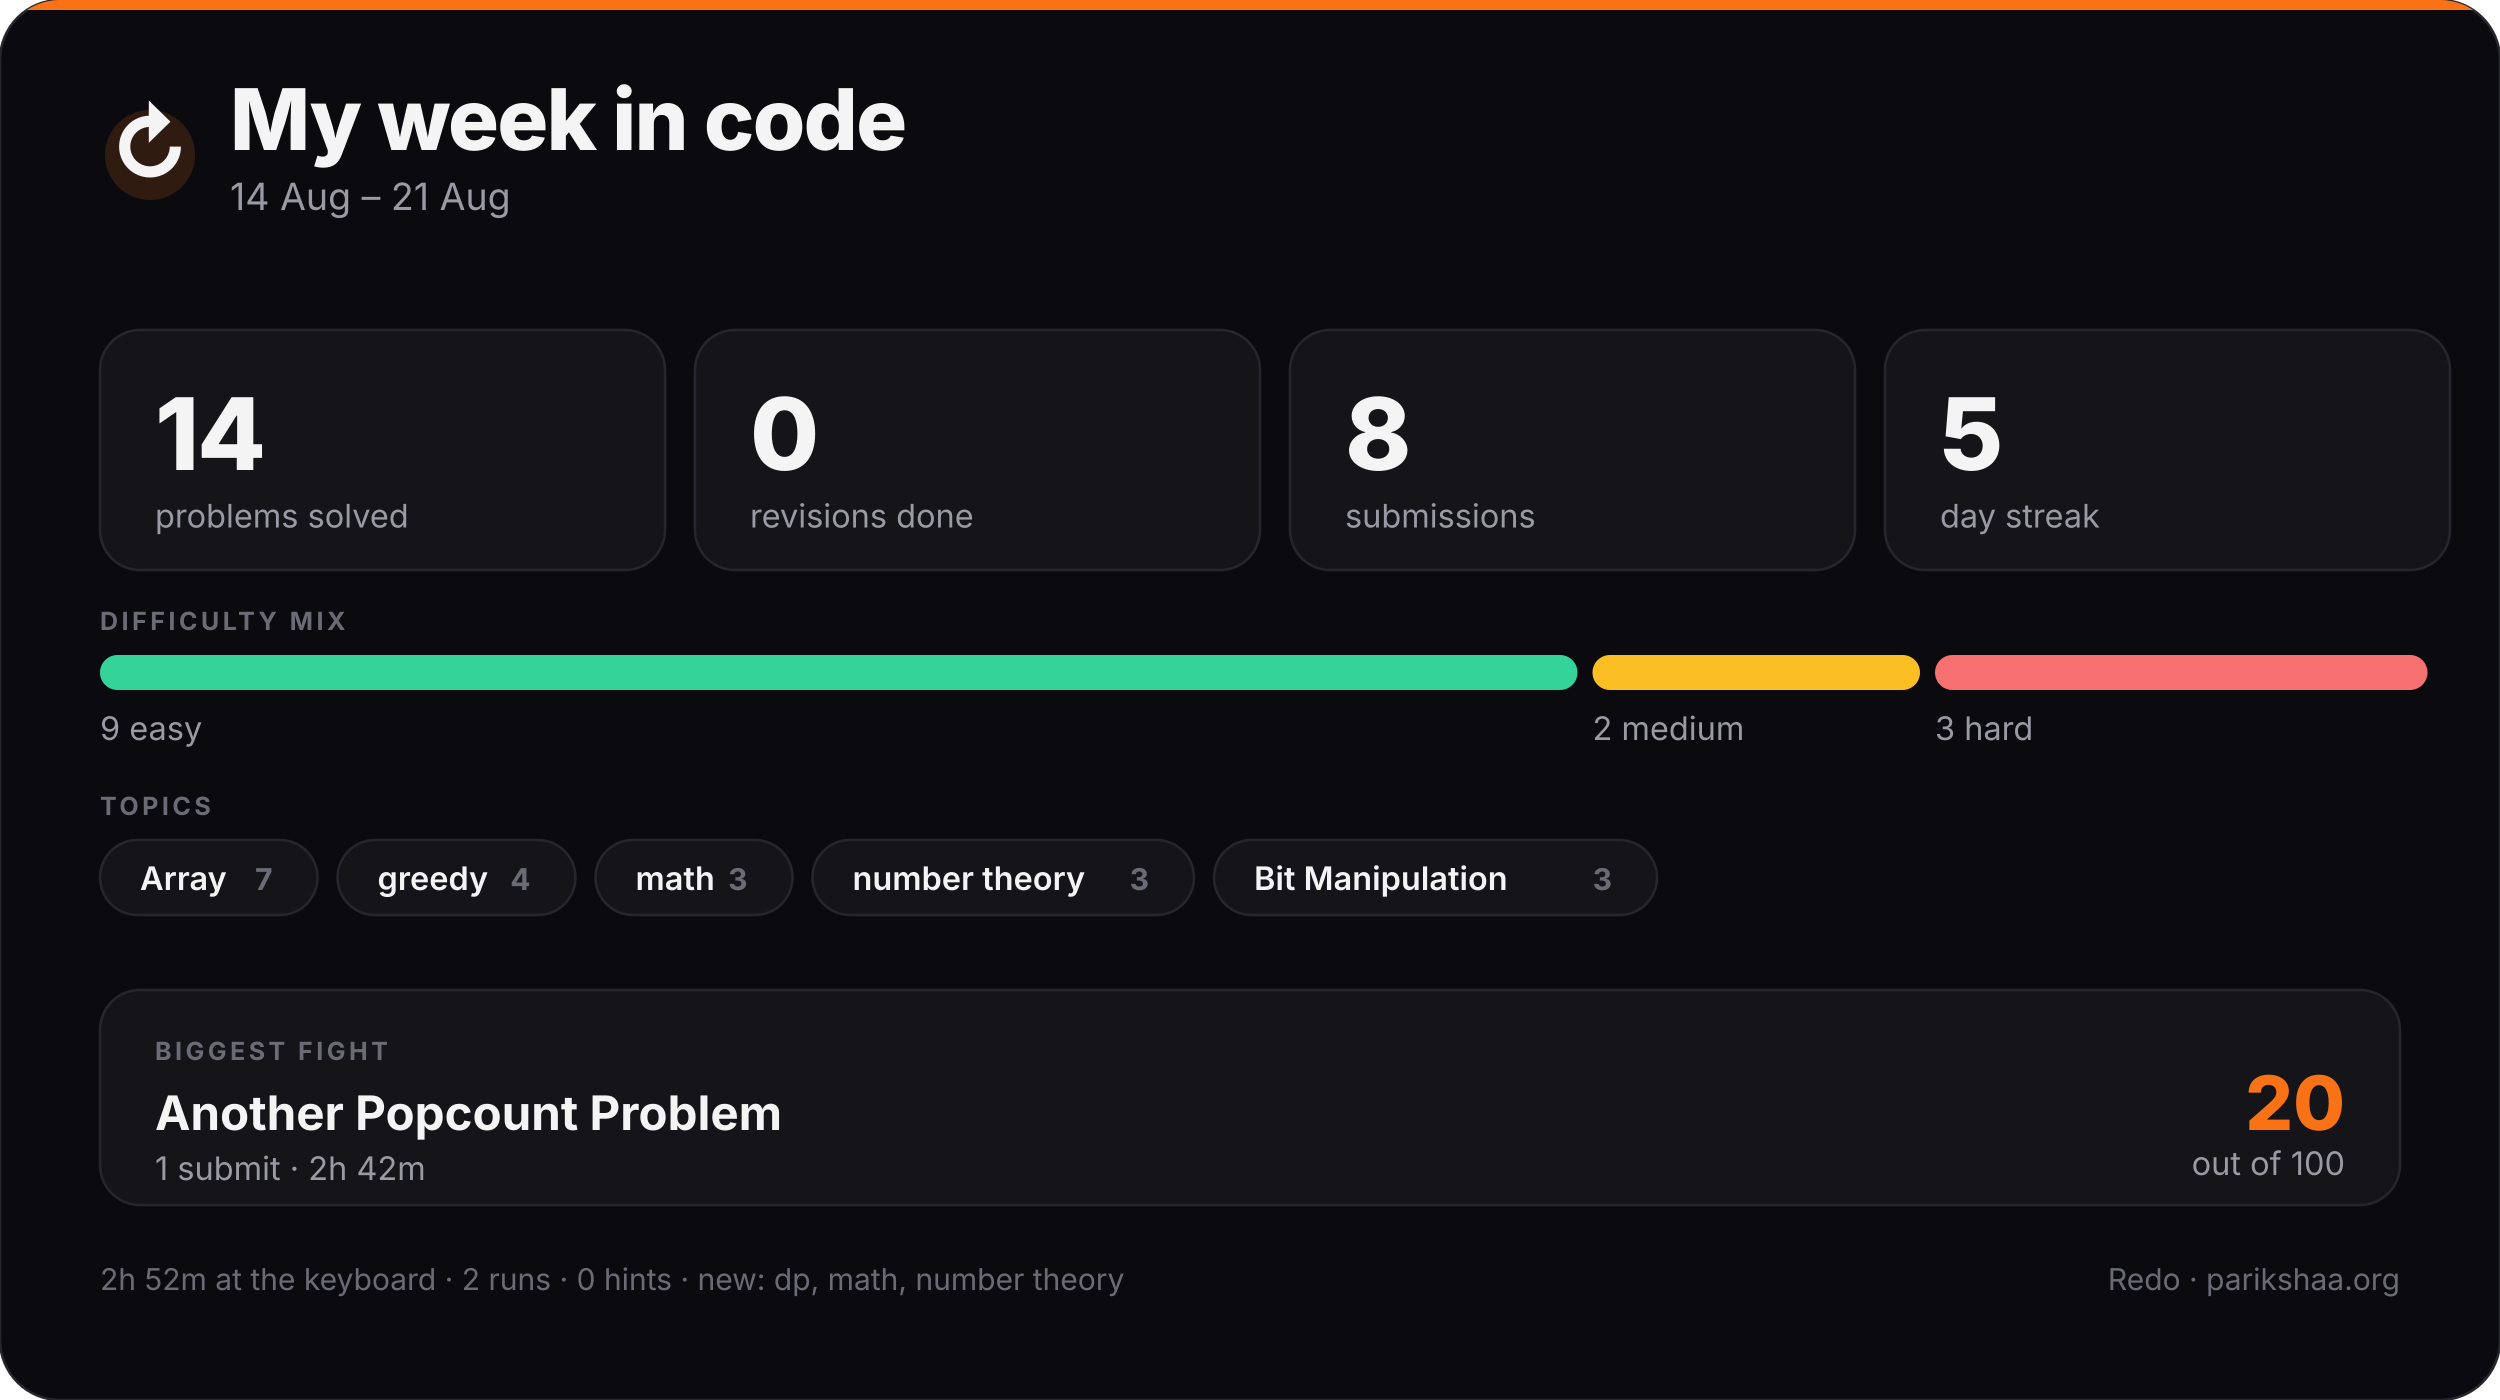
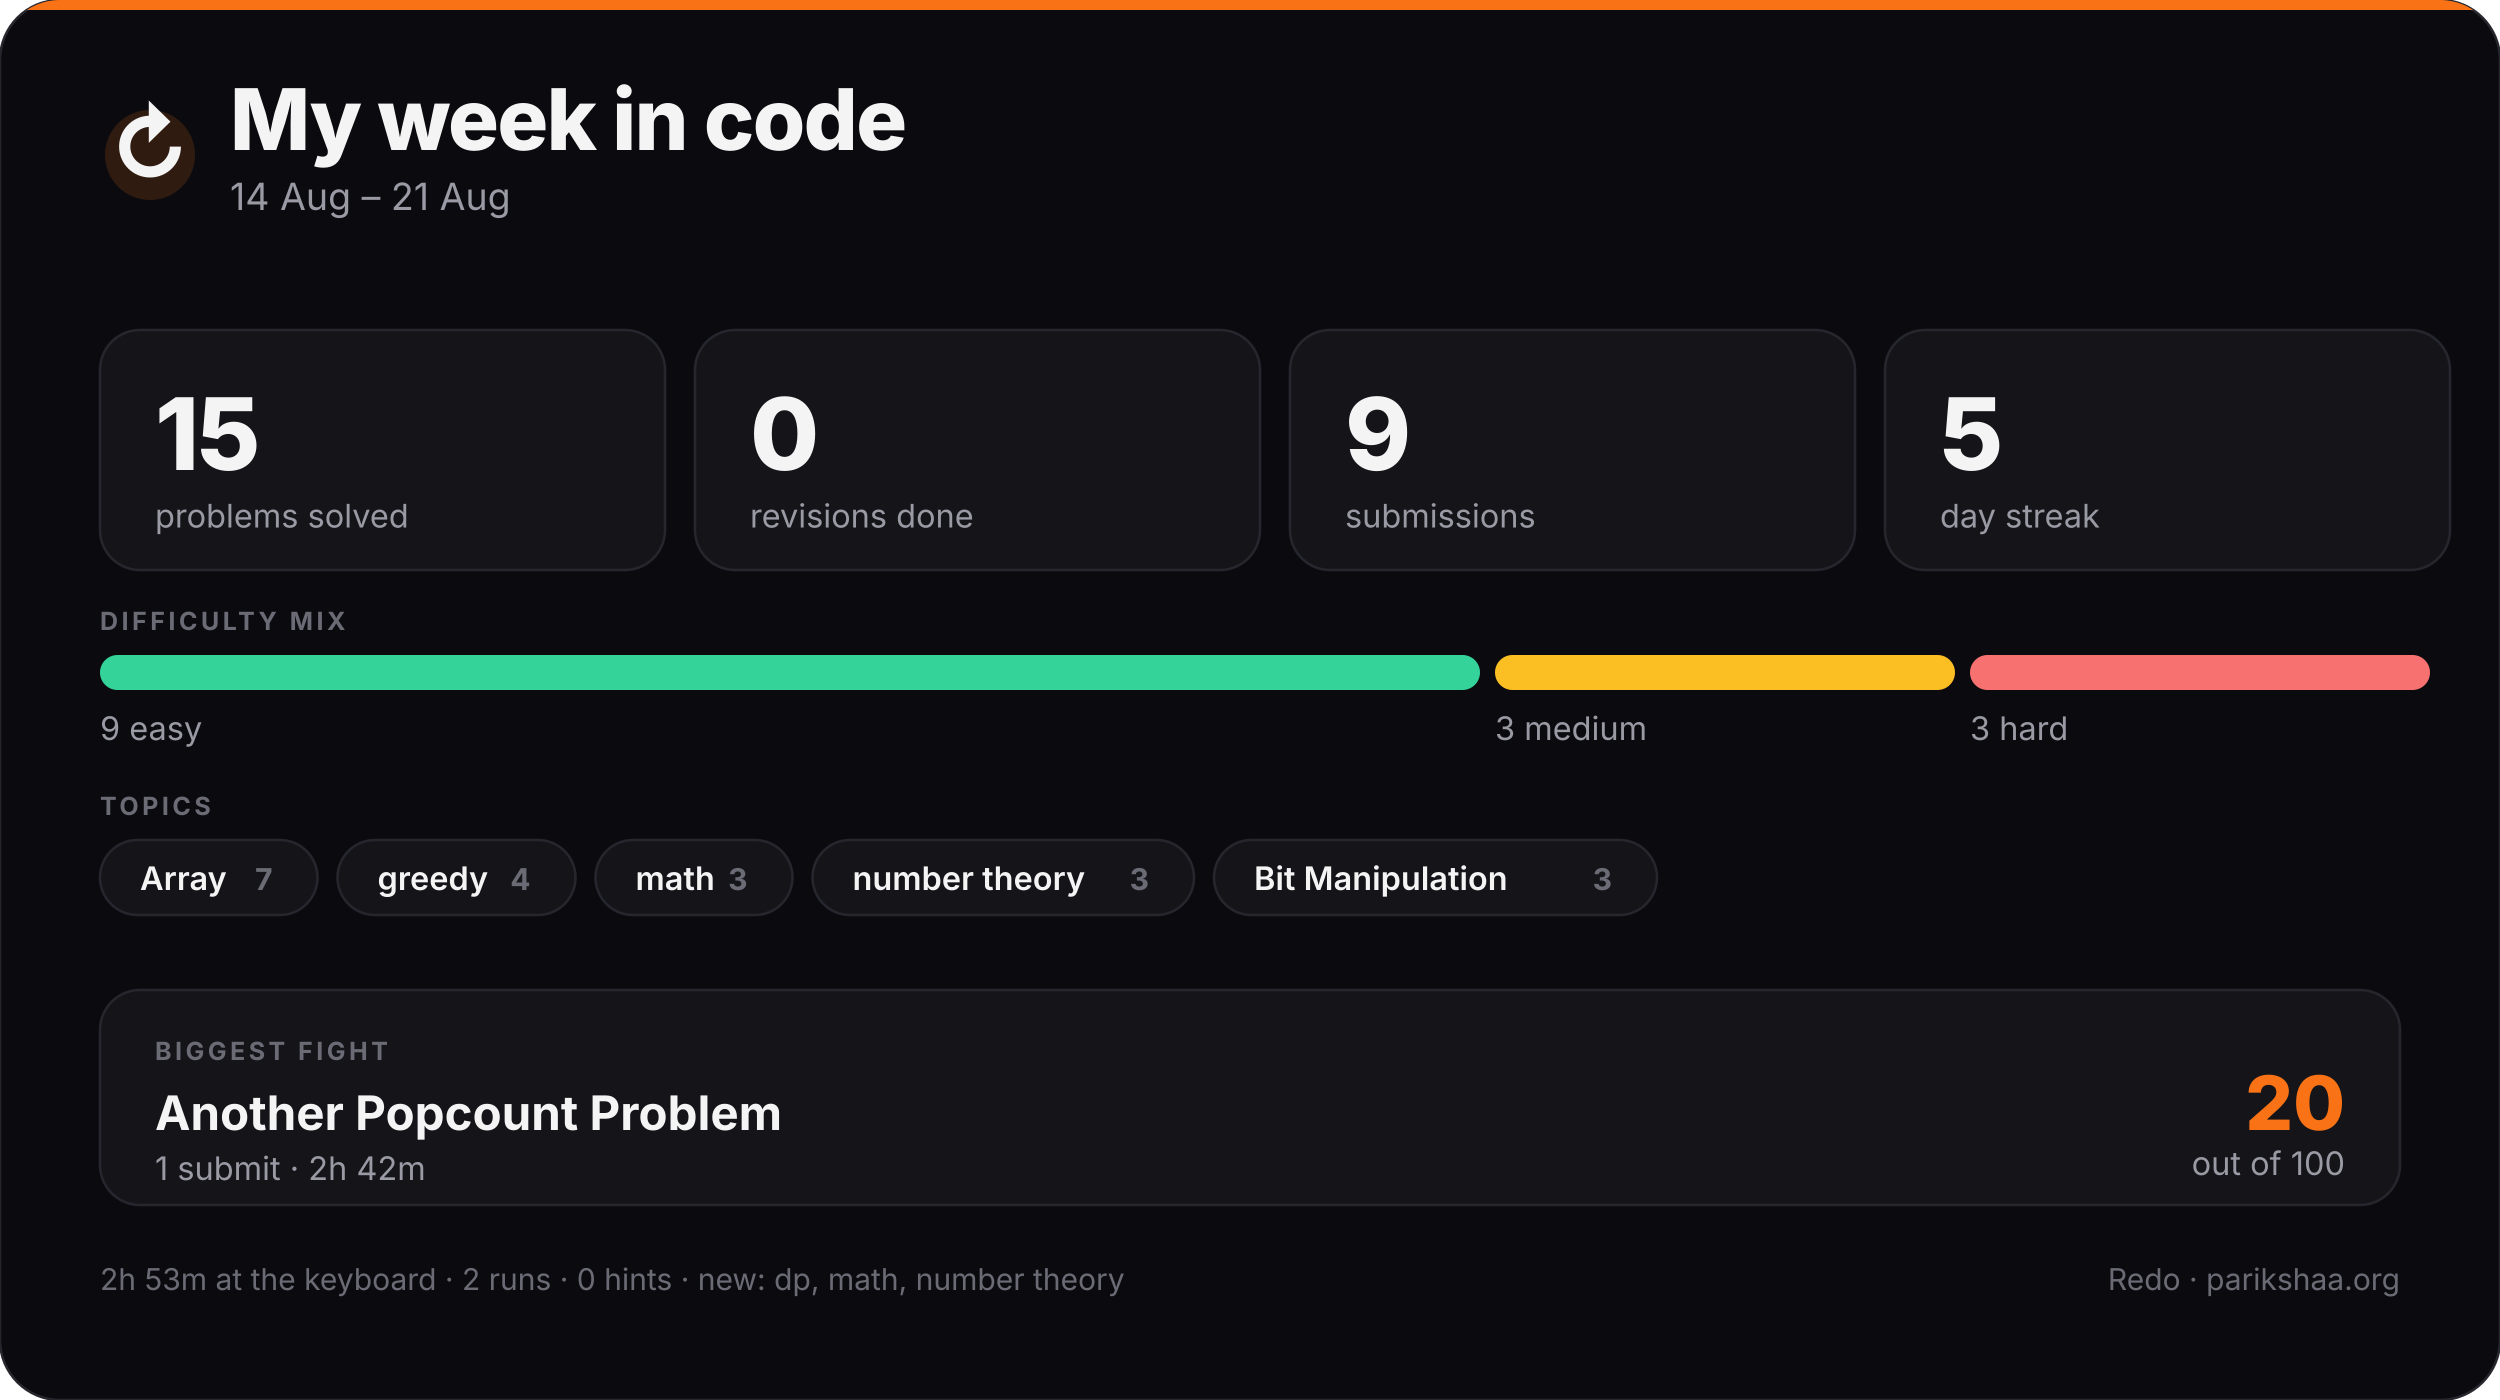
<svg xmlns="http://www.w3.org/2000/svg" width="1000" height="560" viewBox="0 0 1000 560" role="img" aria-label="Week in code">
  <style>
    text { font-family: -apple-system, BlinkMacSystemFont, "Segoe UI", Inter, sans-serif; }
    .title { fill: #f4f4f5; font-size: 34px; font-weight: 800; letter-spacing: -0.02em; }
    .sub { fill: #9a9aa5; font-size: 15px; }
    .big { fill: #f4f4f5; font-size: 40px; font-weight: 800; letter-spacing: -0.02em; }
    .small { fill: #9a9aa5; font-size: 13px; }
    .label { fill: #6b6b76; font-size: 10px; letter-spacing: 0.14em; font-weight: 700; }
    .chip { fill: #f4f4f5; font-size: 13px; font-weight: 600; }
    .chipCount { fill: #6b6b76; font-size: 12px; font-weight: 700; }
    .fightTitle { fill: #f4f4f5; font-size: 19px; font-weight: 700; }
    .fightScore { fill: #f97316; font-size: 30px; font-weight: 800; }
    .foot { fill: #6b6b76; font-size: 12px; }
    .rise { animation: rise 620ms cubic-bezier(.2,.8,.2,1) both; }
    @keyframes rise { from { opacity: 0; transform: translateY(8px); } to { opacity: 1; transform: none; } }
    @media (prefers-reduced-motion: reduce) { .rise { animation: none; } }
  </style>
  <defs>
    <clipPath id="card">
      <rect width="1000" height="560" rx="24" />
    </clipPath>
  </defs>
  <rect width="1000" height="560" rx="24" fill="#0b0b0f" stroke="#26262e" />
  <rect x="0" y="0" width="1000" height="4" fill="#f97316" clip-path="url(#card)" />
  <circle cx="60" cy="62" r="18" fill="#f97316" opacity="0.16" />
  <text x="60" y="71" class="title" fill="#f97316" text-anchor="middle" font-size="24">↻</text>
  <text x="92" y="60" class="title">My week in code</text>
  <text x="92" y="84" class="sub">14 Aug – 21 Aug</text>
  <g class="rise" style="animation-delay:0s">
    <rect x="40" y="132" width="226" height="96" rx="16" fill="#141419" stroke="#26262e" />
-     <text x="62" y="188" class="big">14</text>
+     <text x="62" y="188" class="big">15</text>
    <text x="62" y="211" class="small">problems solved</text>
  </g>
  <g class="rise" style="animation-delay:0.07s">
    <rect x="278" y="132" width="226" height="96" rx="16" fill="#141419" stroke="#26262e" />
    <text x="300" y="188" class="big">0</text>
    <text x="300" y="211" class="small">revisions done</text>
  </g>
  <g class="rise" style="animation-delay:0.14s">
    <rect x="516" y="132" width="226" height="96" rx="16" fill="#141419" stroke="#26262e" />
-     <text x="538" y="188" class="big">8</text>
+     <text x="538" y="188" class="big">9</text>
    <text x="538" y="211" class="small">submissions</text>
  </g>
  <g class="rise" style="animation-delay:0.21s">
    <rect x="754" y="132" width="226" height="96" rx="16" fill="#141419" stroke="#26262e" />
    <text x="776" y="188" class="big">5</text>
    <text x="776" y="211" class="small">day streak</text>
  </g>
  <text x="40" y="252" class="label">DIFFICULTY MIX</text>
-   <rect x="40" y="262" width="591" height="14" rx="7" fill="#34d399" />
+   <rect x="40" y="262" width="552" height="14" rx="7" fill="#34d399" />
  <text x="40" y="296" class="small" fill="#34d399">9 easy</text>
-   <rect x="637" y="262" width="131" height="14" rx="7" fill="#fbbf24" />
-   <text x="637" y="296" class="small" fill="#fbbf24">2 medium</text>
-   <rect x="774" y="262" width="197" height="14" rx="7" fill="#f87171" />
-   <text x="774" y="296" class="small" fill="#f87171">3 hard</text>
+   <rect x="598" y="262" width="184" height="14" rx="7" fill="#fbbf24" />
+   <text x="598" y="296" class="small" fill="#fbbf24">3 medium</text>
+   <rect x="788" y="262" width="184" height="14" rx="7" fill="#f87171" />
+   <text x="788" y="296" class="small" fill="#f87171">3 hard</text>
  <text x="40" y="326" class="label">TOPICS</text>
  <g class="rise">
    <rect x="40" y="336" width="87" height="30" rx="15" fill="#141419" stroke="#26262e" />
    <text x="56" y="356" class="chip">Array</text>
    <text x="109" y="356" class="chipCount" text-anchor="end">7</text>
  </g>
  <g class="rise">
    <rect x="135" y="336" width="95.2" height="30" rx="15" fill="#141419" stroke="#26262e" />
    <text x="151" y="356" class="chip">greedy</text>
    <text x="212.2" y="356" class="chipCount" text-anchor="end">4</text>
  </g>
  <g class="rise">
    <rect x="238.2" y="336" width="78.8" height="30" rx="15" fill="#141419" stroke="#26262e" />
    <text x="254.2" y="356" class="chip">math</text>
    <text x="299" y="356" class="chipCount" text-anchor="end">3</text>
  </g>
  <g class="rise">
    <rect x="325" y="336" width="152.6" height="30" rx="15" fill="#141419" stroke="#26262e" />
    <text x="341" y="356" class="chip">number theory</text>
    <text x="459.6" y="356" class="chipCount" text-anchor="end">3</text>
  </g>
  <g class="rise">
    <rect x="485.6" y="336" width="177.2" height="30" rx="15" fill="#141419" stroke="#26262e" />
    <text x="501.6" y="356" class="chip">Bit Manipulation</text>
    <text x="644.8" y="356" class="chipCount" text-anchor="end">3</text>
  </g>
  <g class="rise" style="animation-delay:.25s">
    <rect x="40" y="396" width="920" height="86" rx="16" fill="#141419" stroke="#26262e" />
    <text x="62" y="424" class="label">BIGGEST FIGHT</text>
    <text x="62" y="452" class="fightTitle">Another Popcount Problem</text>
    <text x="62" y="472" class="small">1 submit · 2h 42m</text>
    <text x="938" y="452" class="fightScore" text-anchor="end">20</text>
    <text x="938" y="470" class="small" text-anchor="end">out of 100</text>
  </g>
-   <text x="40" y="516" class="foot">2h 52m at the keyboard · 2 runs · 0 hints · new: dp, math, number theory</text>
+   <text x="40" y="516" class="foot">2h 53m at the keyboard · 2 runs · 0 hints · new: dp, math, number theory</text>
  <text x="960" y="516" class="foot" text-anchor="end">Redo · parikshaa.org</text>
</svg>
